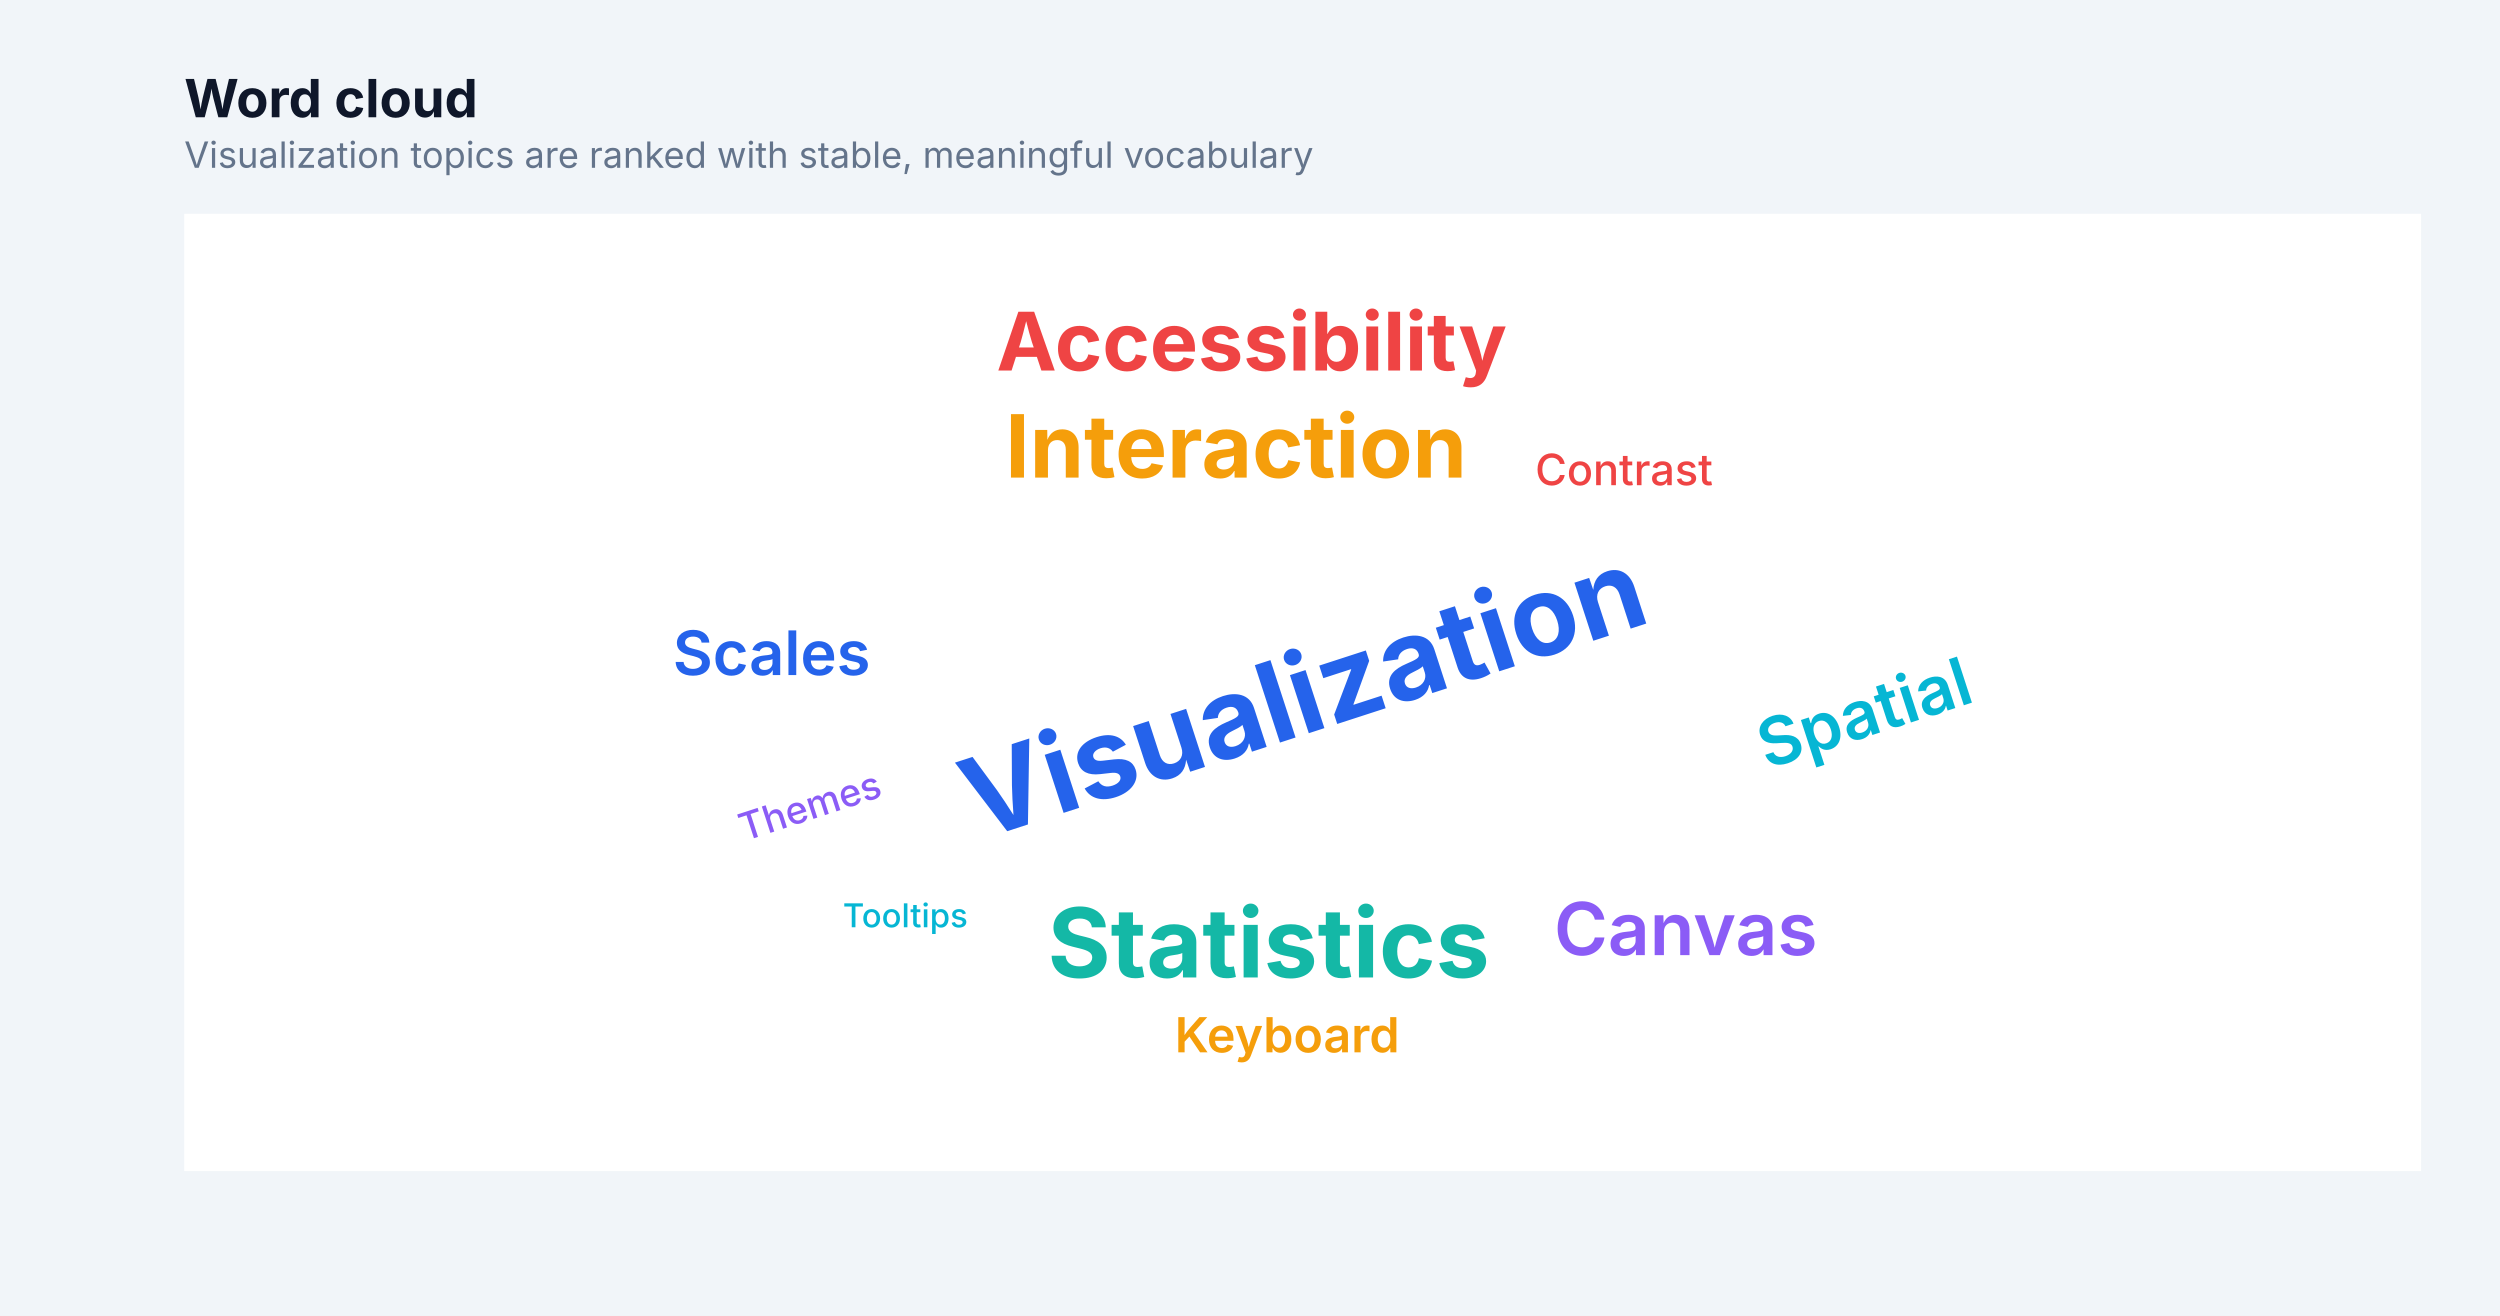
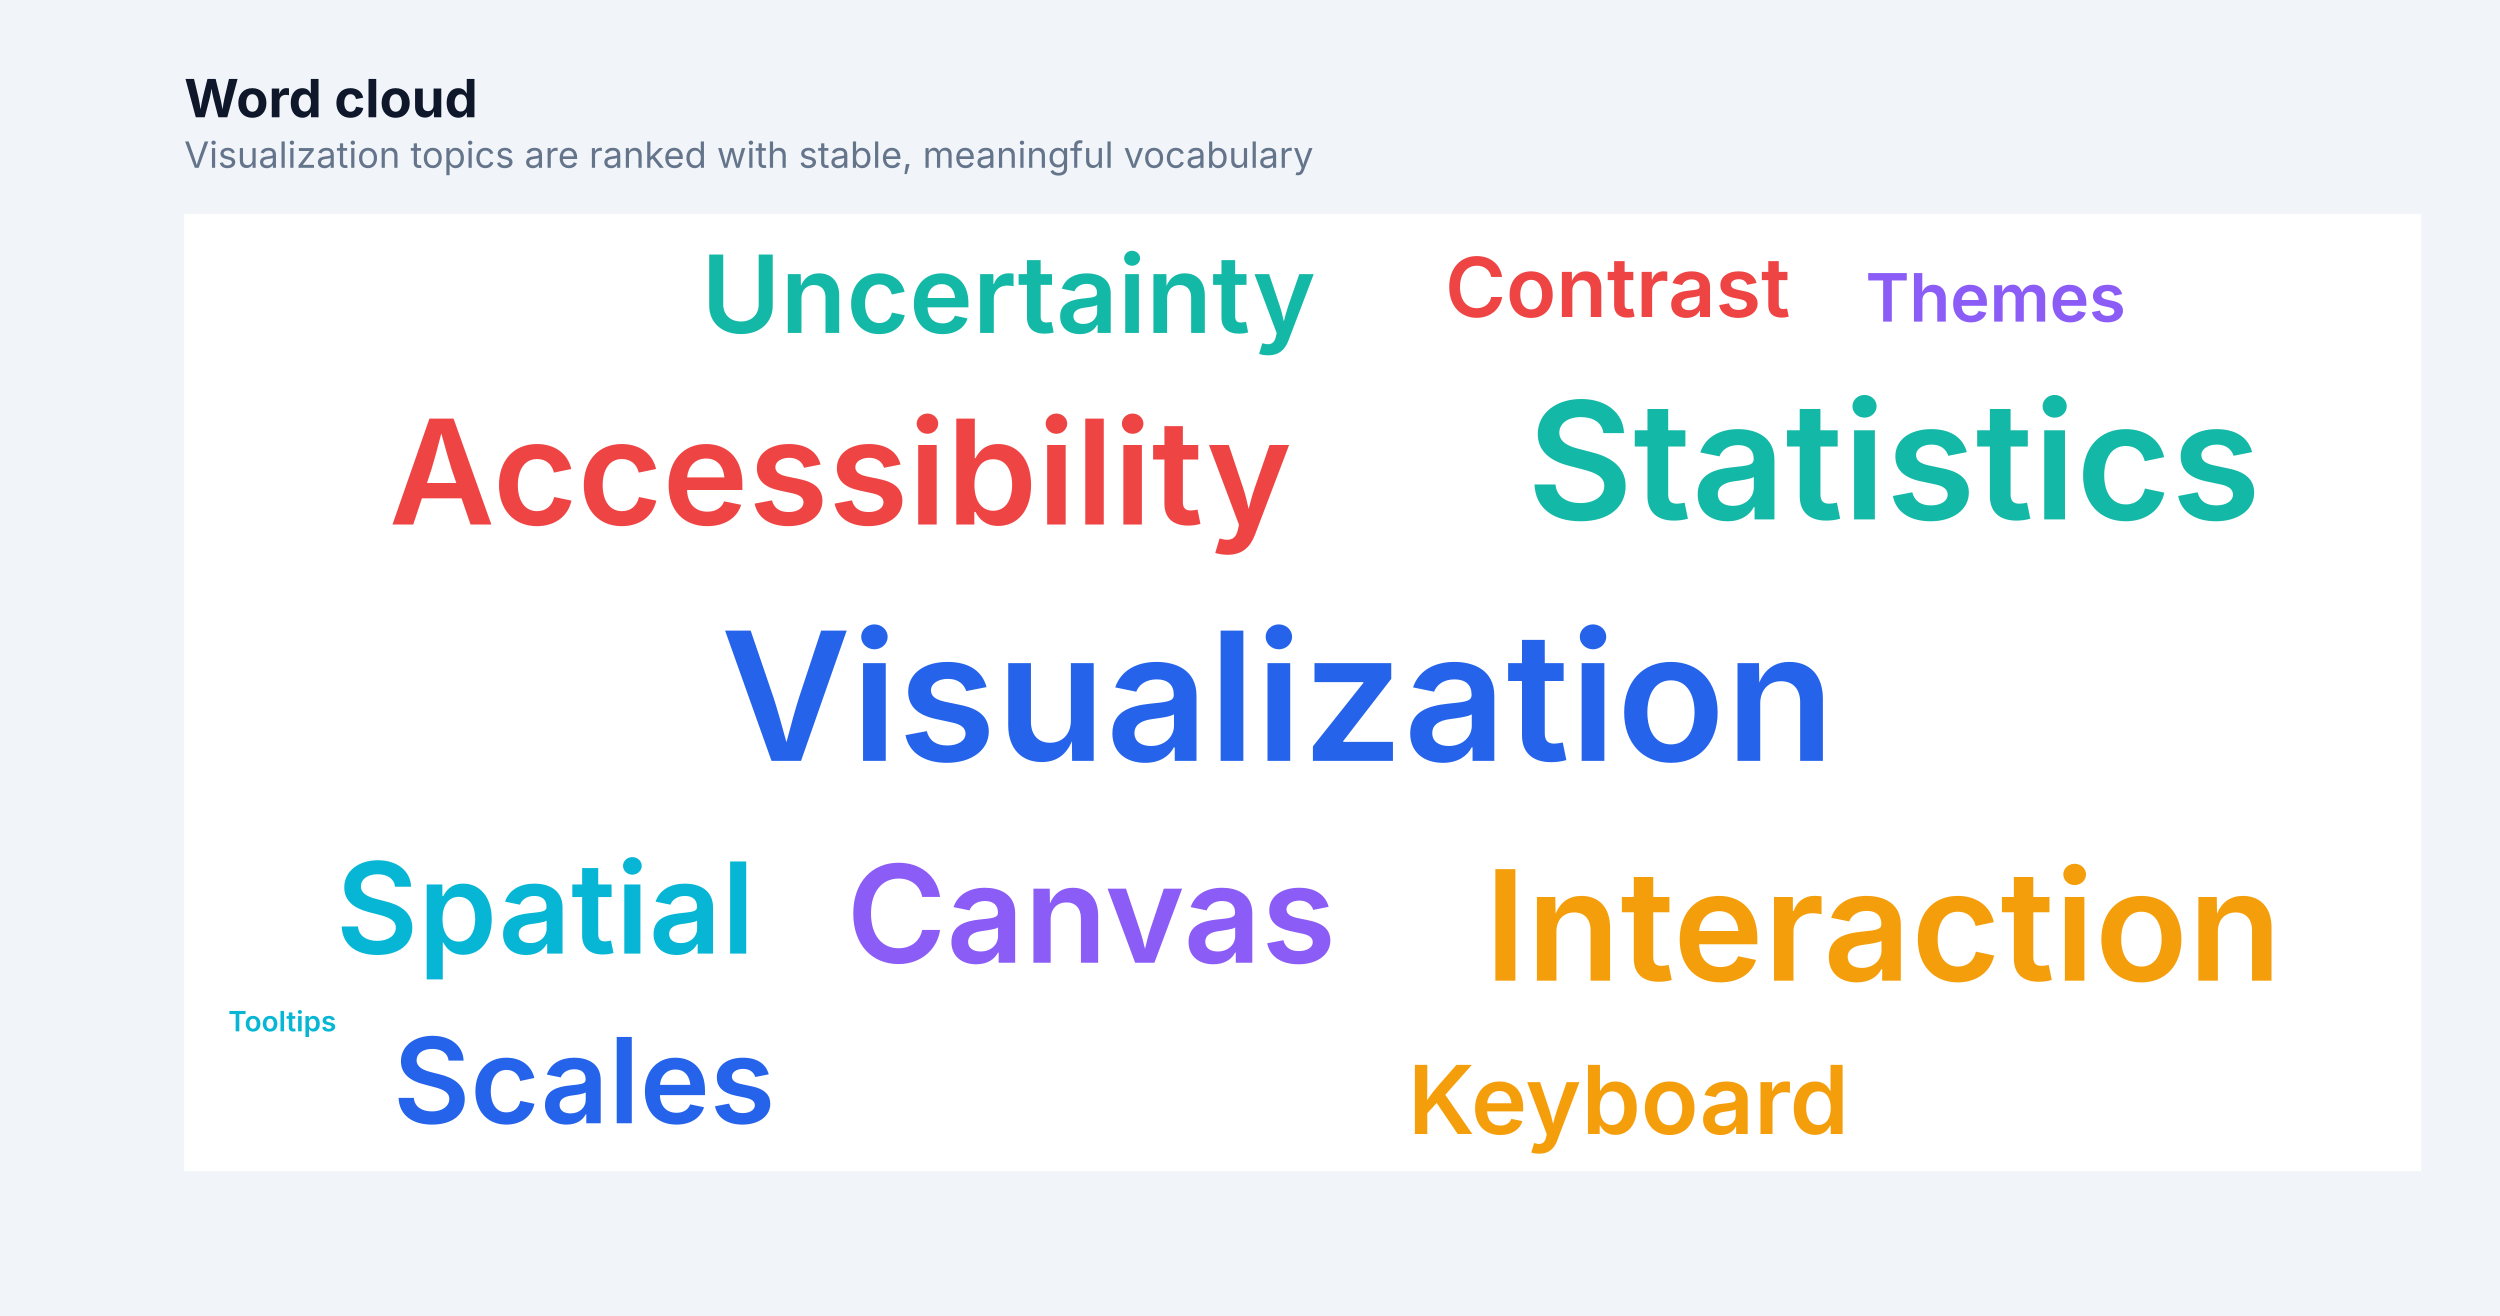
<svg xmlns="http://www.w3.org/2000/svg" width="760" height="400" viewBox="0 0 760 400" role="img" aria-labelledby="title description">
  <defs>
    <clipPath id="clip-1">
      <rect x="56" y="65" width="680" height="291" />
    </clipPath>
  </defs>
  <rect width="100%" height="100%" fill="#f1f5f9" />
  <g data-scene-node="scene:root">
    <rect data-scene-node="chart:panel" x="56" y="65" width="680" height="291" rx="0" fill="#ffffff" />
    <g data-scene-node="layer-0:group" clip-path="url(#clip-1)">
-       <text data-scene-node="layer-0:word-cloud:11" x="275.218" y="278.254" fill="#06b6d4" font-family="Inter, ui-sans-serif, system-ui, -apple-system, BlinkMacSystemFont, &quot;Segoe UI&quot;, sans-serif" font-size="10" font-weight="520" text-anchor="middle" dominant-baseline="central">Tooltips</text>
-       <text data-scene-node="layer-0:word-cloud:10" x="246.136" y="244.881" fill="#8b5cf6" font-family="Inter, ui-sans-serif, system-ui, -apple-system, BlinkMacSystemFont, &quot;Segoe UI&quot;, sans-serif" font-size="11.574" font-weight="534" text-anchor="middle" dominant-baseline="central" transform="rotate(-18 246.136 244.881)">Themes</text>
-       <text data-scene-node="layer-0:word-cloud:9" x="493.701" y="142.715" fill="#ef4444" font-family="Inter, ui-sans-serif, system-ui, -apple-system, BlinkMacSystemFont, &quot;Segoe UI&quot;, sans-serif" font-size="13.148" font-weight="549" text-anchor="middle" dominant-baseline="central">Contrast</text>
-       <text data-scene-node="layer-0:word-cloud:8" x="391.301" y="314.551" fill="#f59e0b" font-family="Inter, ui-sans-serif, system-ui, -apple-system, BlinkMacSystemFont, &quot;Segoe UI&quot;, sans-serif" font-size="14.721" font-weight="563" text-anchor="middle" dominant-baseline="central">Keyboard</text>
-       <text data-scene-node="layer-0:word-cloud:6" x="234.574" y="198.428" fill="#2563eb" font-family="Inter, ui-sans-serif, system-ui, -apple-system, BlinkMacSystemFont, &quot;Segoe UI&quot;, sans-serif" font-size="18.656" font-weight="599" text-anchor="middle" dominant-baseline="central">Scales</text>
-       <text data-scene-node="layer-0:word-cloud:5" x="566.645" y="216.532" fill="#06b6d4" font-family="Inter, ui-sans-serif, system-ui, -apple-system, BlinkMacSystemFont, &quot;Segoe UI&quot;, sans-serif" font-size="20.23" font-weight="614" text-anchor="middle" dominant-baseline="central" transform="rotate(-18 566.645 216.532)">Spatial</text>
-       <text data-scene-node="layer-0:word-cloud:4" x="512.466" y="282.285" fill="#8b5cf6" font-family="Inter, ui-sans-serif, system-ui, -apple-system, BlinkMacSystemFont, &quot;Segoe UI&quot;, sans-serif" font-size="22.197" font-weight="632" text-anchor="middle" dominant-baseline="central">Canvas</text>
-       <text data-scene-node="layer-0:word-cloud:3" x="380.501" y="103.71" fill="#ef4444" font-family="Inter, ui-sans-serif, system-ui, -apple-system, BlinkMacSystemFont, &quot;Segoe UI&quot;, sans-serif" font-size="24.557" font-weight="653" text-anchor="middle" dominant-baseline="central">Accessibility</text>
-       <text data-scene-node="layer-0:word-cloud:2" x="375.759" y="135.543" fill="#f59e0b" font-family="Inter, ui-sans-serif, system-ui, -apple-system, BlinkMacSystemFont, &quot;Segoe UI&quot;, sans-serif" font-size="26.525" font-weight="671" text-anchor="middle" dominant-baseline="central">Interaction</text>
-       <text data-scene-node="layer-0:word-cloud:1" x="385.662" y="286.504" fill="#14b8a6" font-family="Inter, ui-sans-serif, system-ui, -apple-system, BlinkMacSystemFont, &quot;Segoe UI&quot;, sans-serif" font-size="29.279" font-weight="697" text-anchor="middle" dominant-baseline="central">Statistics</text>
-       <text data-scene-node="layer-0:word-cloud:0" x="396" y="210.5" fill="#2563eb" font-family="Inter, ui-sans-serif, system-ui, -apple-system, BlinkMacSystemFont, &quot;Segoe UI&quot;, sans-serif" font-size="34" font-weight="740" text-anchor="middle" dominant-baseline="central" transform="rotate(-18 396 210.5)">Visualization</text>
+       <text data-scene-node="layer-0:word-cloud:0" x="388.462" y="211.498" fill="#2563eb" font-family="Inter, ui-sans-serif, system-ui, -apple-system, BlinkMacSystemFont, &quot;Segoe UI&quot;, sans-serif" font-size="54.422" font-weight="600" text-anchor="middle" dominant-baseline="central">Visualization</text>
+       <text data-scene-node="layer-0:word-cloud:1" x="575.749" y="139.845" fill="#14b8a6" font-family="Inter, ui-sans-serif, system-ui, -apple-system, BlinkMacSystemFont, &quot;Segoe UI&quot;, sans-serif" font-size="49.658" font-weight="600" text-anchor="middle" dominant-baseline="central">Statistics</text>
+       <text data-scene-node="layer-0:word-cloud:2" x="572.431" y="281.165" fill="#f59e0b" font-family="Inter, ui-sans-serif, system-ui, -apple-system, BlinkMacSystemFont, &quot;Segoe UI&quot;, sans-serif" font-size="46.605" font-weight="600" text-anchor="middle" dominant-baseline="central">Interaction</text>
+       <text data-scene-node="layer-0:word-cloud:3" x="255.483" y="143.351" fill="#ef4444" font-family="Inter, ui-sans-serif, system-ui, -apple-system, BlinkMacSystemFont, &quot;Segoe UI&quot;, sans-serif" font-size="44.266" font-weight="600" text-anchor="middle" dominant-baseline="central">Accessibility</text>
+       <text data-scene-node="layer-0:word-cloud:4" x="331.719" y="277.676" fill="#8b5cf6" font-family="Inter, ui-sans-serif, system-ui, -apple-system, BlinkMacSystemFont, &quot;Segoe UI&quot;, sans-serif" font-size="41.238" font-weight="600" text-anchor="middle" dominant-baseline="central">Canvas</text>
+       <text data-scene-node="layer-0:word-cloud:5" x="165.764" y="275.885" fill="#06b6d4" font-family="Inter, ui-sans-serif, system-ui, -apple-system, BlinkMacSystemFont, &quot;Segoe UI&quot;, sans-serif" font-size="38.482" font-weight="600" text-anchor="middle" dominant-baseline="central">Spatial</text>
+       <text data-scene-node="layer-0:word-cloud:6" x="177.568" y="328.35" fill="#2563eb" font-family="Inter, ui-sans-serif, system-ui, -apple-system, BlinkMacSystemFont, &quot;Segoe UI&quot;, sans-serif" font-size="36.08" font-weight="600" text-anchor="middle" dominant-baseline="central">Scales</text>
+       <text data-scene-node="layer-0:word-cloud:7" x="306.595" y="89.294" fill="#14b8a6" font-family="Inter, ui-sans-serif, system-ui, -apple-system, BlinkMacSystemFont, &quot;Segoe UI&quot;, sans-serif" font-size="32.744" font-weight="600" text-anchor="middle" dominant-baseline="central">Uncertainty</text>
+       <text data-scene-node="layer-0:word-cloud:8" x="495.05" y="334.224" fill="#f59e0b" font-family="Inter, ui-sans-serif, system-ui, -apple-system, BlinkMacSystemFont, &quot;Segoe UI&quot;, sans-serif" font-size="28.87" font-weight="600" text-anchor="middle" dominant-baseline="central">Keyboard</text>
+       <text data-scene-node="layer-0:word-cloud:9" x="491.763" y="87.232" fill="#ef4444" font-family="Inter, ui-sans-serif, system-ui, -apple-system, BlinkMacSystemFont, &quot;Segoe UI&quot;, sans-serif" font-size="25.132" font-weight="600" text-anchor="middle" dominant-baseline="central">Contrast</text>
+       <text data-scene-node="layer-0:word-cloud:10" x="606.661" y="90.397" fill="#8b5cf6" font-family="Inter, ui-sans-serif, system-ui, -apple-system, BlinkMacSystemFont, &quot;Segoe UI&quot;, sans-serif" font-size="20.262" font-weight="600" text-anchor="middle" dominant-baseline="central">Themes</text>
+       <text data-scene-node="layer-0:word-cloud:11" x="85.819" y="310.425" fill="#06b6d4" font-family="Inter, ui-sans-serif, system-ui, -apple-system, BlinkMacSystemFont, &quot;Segoe UI&quot;, sans-serif" font-size="8.503" font-weight="600" text-anchor="middle" dominant-baseline="central">Tooltips</text>
    </g>
    <text data-scene-node="chart:title" x="56" y="24" fill="#0f172a" font-family="Inter, ui-sans-serif, system-ui, -apple-system, BlinkMacSystemFont, &quot;Segoe UI&quot;, sans-serif" font-size="16" font-weight="700" text-anchor="start" dominant-baseline="text-before-edge">Word cloud</text>
    <text data-scene-node="chart:subtitle" x="56" y="43" fill="#64748b" font-family="Inter, ui-sans-serif, system-ui, -apple-system, BlinkMacSystemFont, &quot;Segoe UI&quot;, sans-serif" font-size="11" font-weight="400" text-anchor="start" dominant-baseline="text-before-edge">Visualization topics are ranked with stable, meaningful vocabulary</text>
  </g>
</svg>
